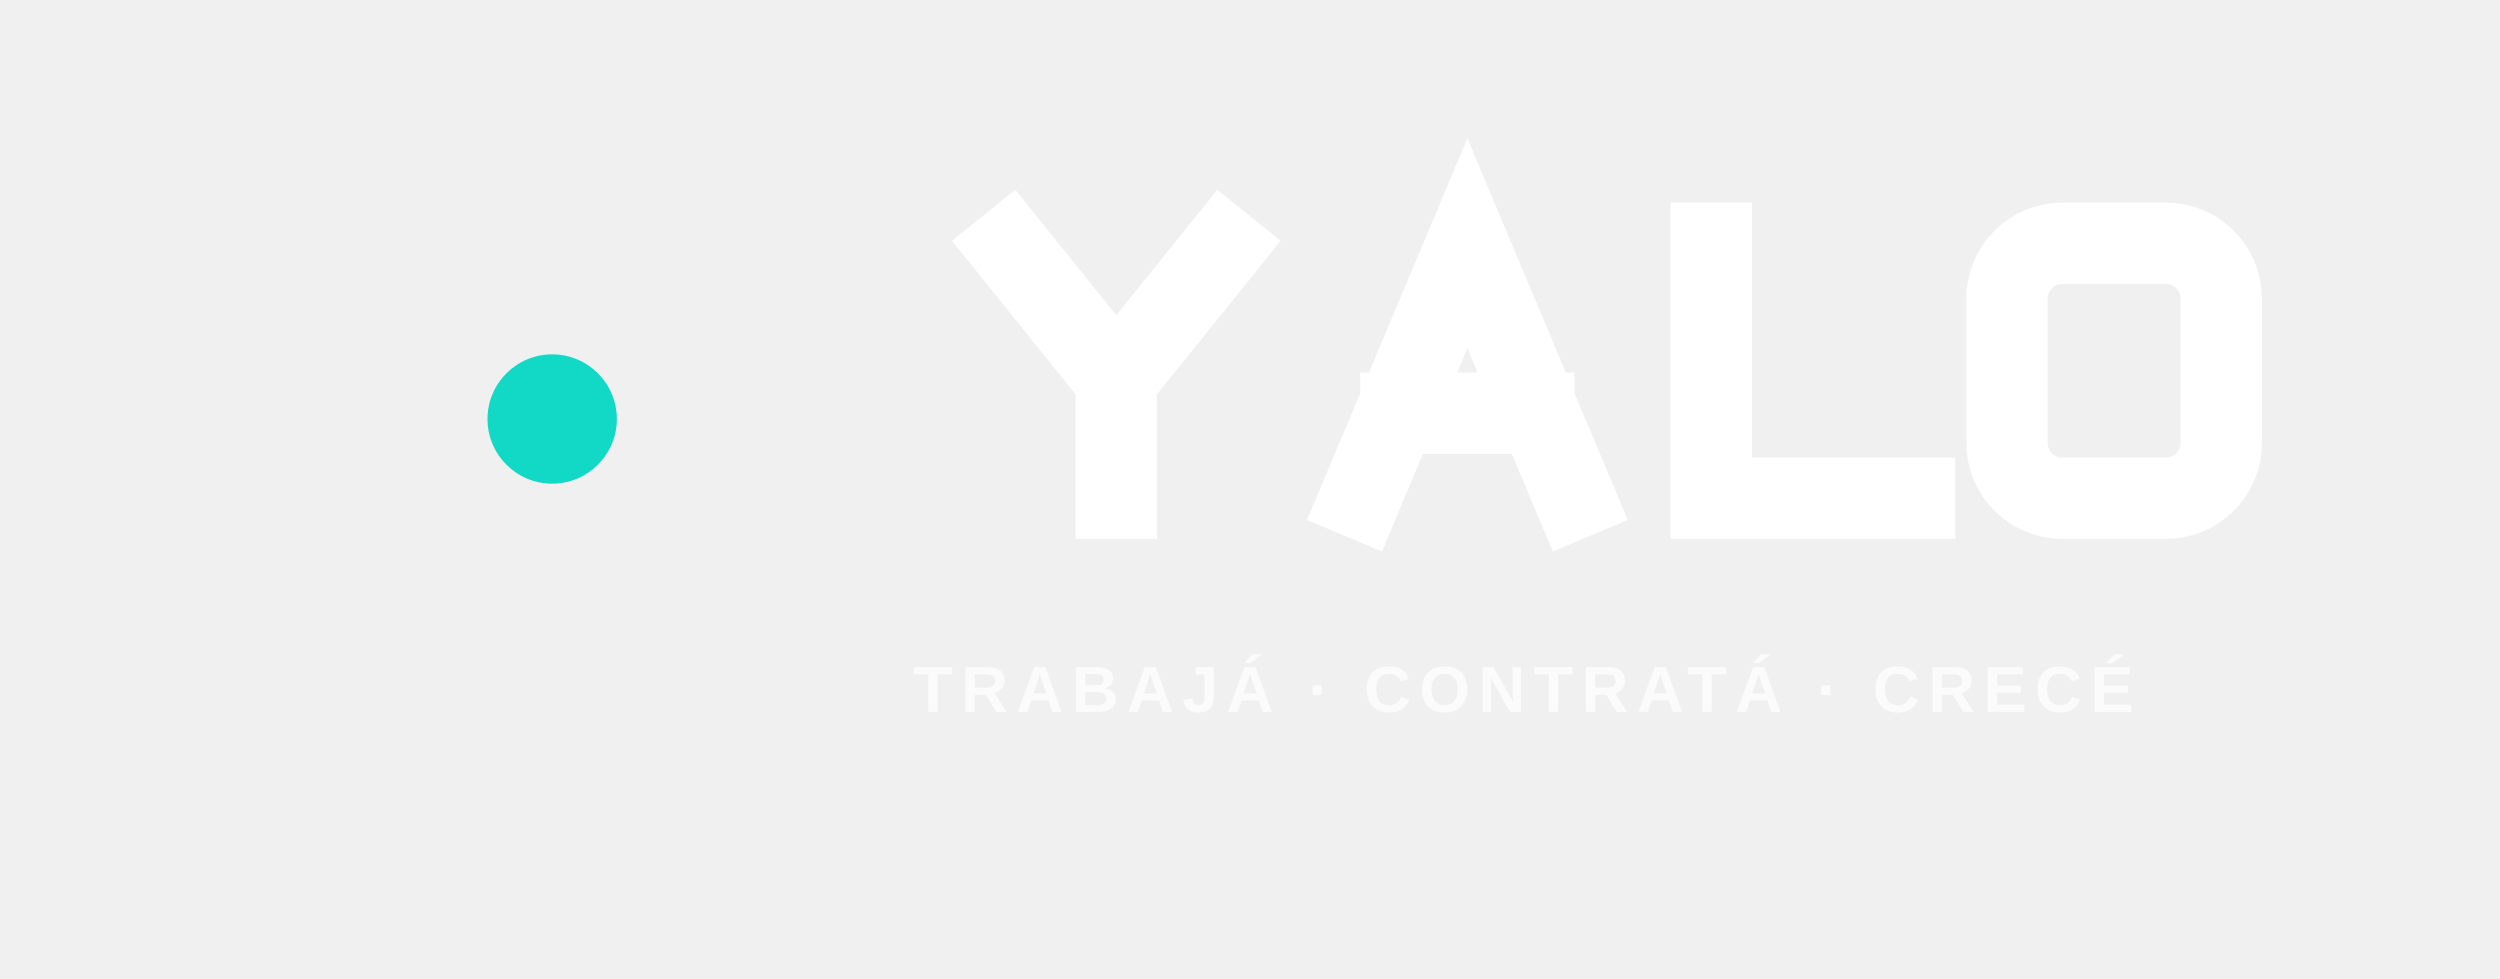
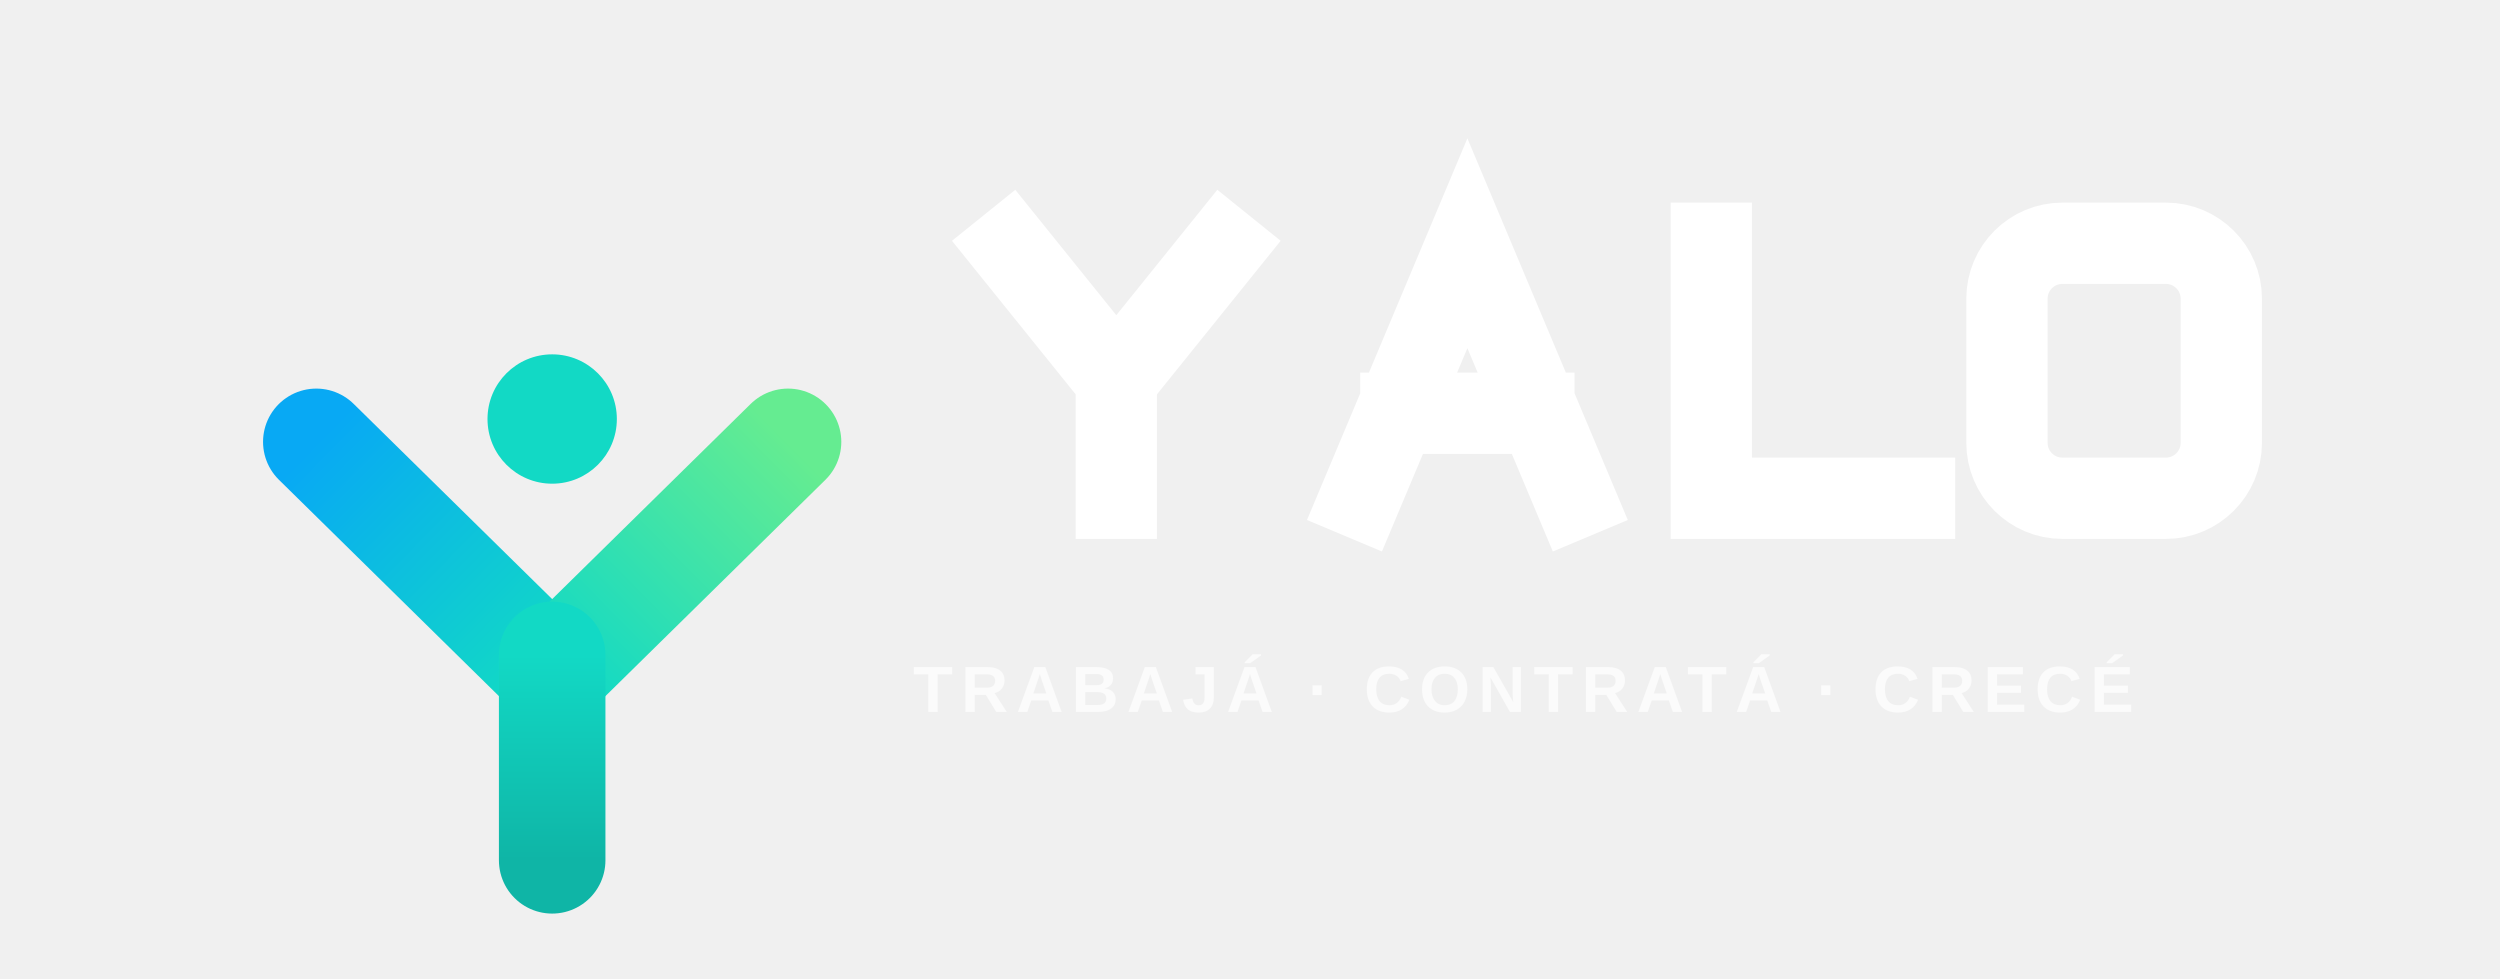
<svg xmlns="http://www.w3.org/2000/svg" viewBox="0 0 920 360" role="img" aria-labelledby="title desc">
  <defs>
    <linearGradient id="ydArmLeft" x1="132" y1="178" x2="252" y2="296" gradientUnits="userSpaceOnUse">
      <stop offset="0" stop-color="#08A9F4" />
      <stop offset="1" stop-color="#12D9C5" />
    </linearGradient>
    <linearGradient id="ydArmRight" x1="380" y1="178" x2="260" y2="296" gradientUnits="userSpaceOnUse">
      <stop offset="0" stop-color="#65EC91" />
      <stop offset="1" stop-color="#12D9C5" />
    </linearGradient>
    <linearGradient id="ydTrunk" x1="256" y1="290" x2="256" y2="398" gradientUnits="userSpaceOnUse">
      <stop offset="0" stop-color="#12D9C5" />
      <stop offset="1" stop-color="#0FB5A6" />
    </linearGradient>
  </defs>
  <g transform="translate(24,38) scale(0.7)">
    <g fill="none" stroke-linecap="round" stroke-width="56">
-       <path d="M132 178 252 296" stroke="url(#yhArmLeft)" />
-       <path d="M380 178 260 296" stroke="url(#yhArmRight)" />
-       <path d="M256 290 256 398" stroke="url(#yhTrunk)" />
+       <path d="M132 178 252 296" stroke="url(#ydArmLeft)" />
+       <path d="M380 178 260 296" stroke="url(#ydArmRight)" />
+       <path d="M256 290 256 398" stroke="url(#ydTrunk)" />
    </g>
    <circle cx="256" cy="166" r="34" fill="#12D9C5" />
  </g>
  <g transform="translate(336,80) scale(0.68)" fill="none" stroke="#FFFFFF" stroke-width="44" stroke-linejoin="miter" stroke-linecap="square">
    <path d="M52 16 110 88 168 16M110 88V152" />
    <path d="M242 152 300 14 358 152M264 106H336" />
    <path d="M432 14V152H542" />
    <rect x="592" y="14" width="116" height="138" rx="30" />
  </g>
  <text x="336" y="262" font-family="Verdana, Arial, sans-serif" font-size="24" font-weight="bold" letter-spacing="3" fill="#FFFFFF" opacity="0.7">TRABAJÁ · CONTRATÁ · CRECÉ</text>
</svg>
